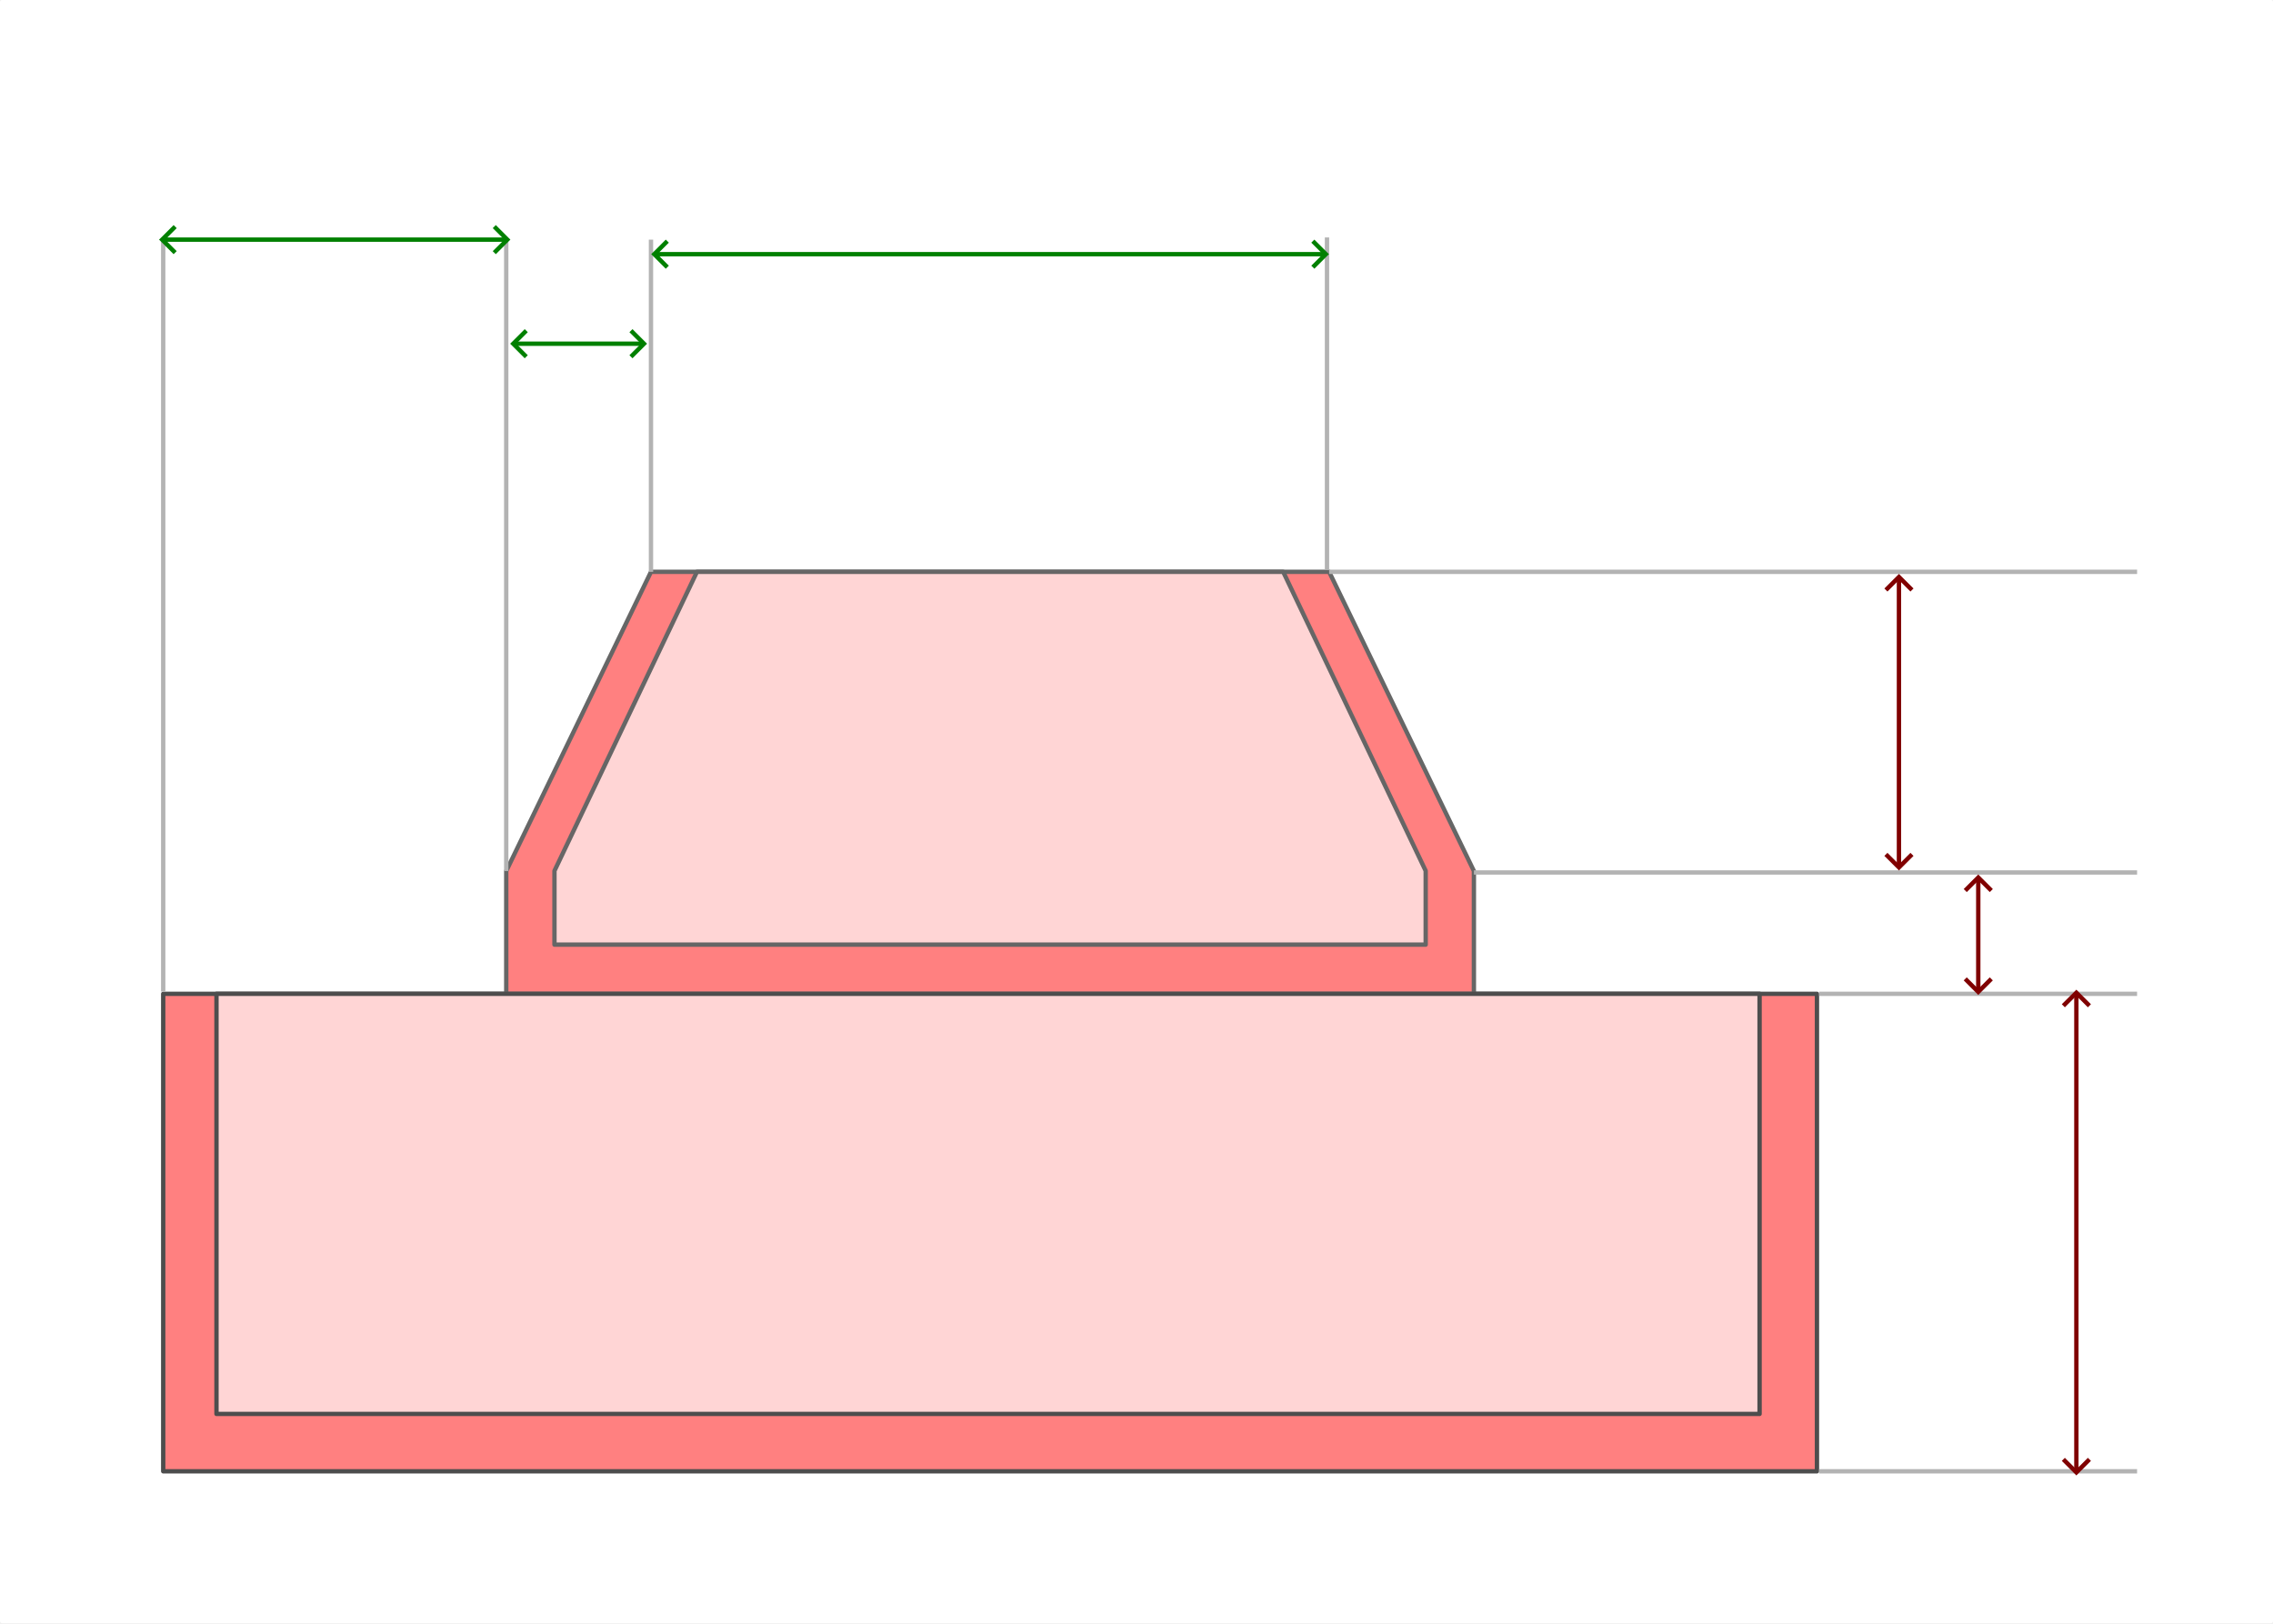
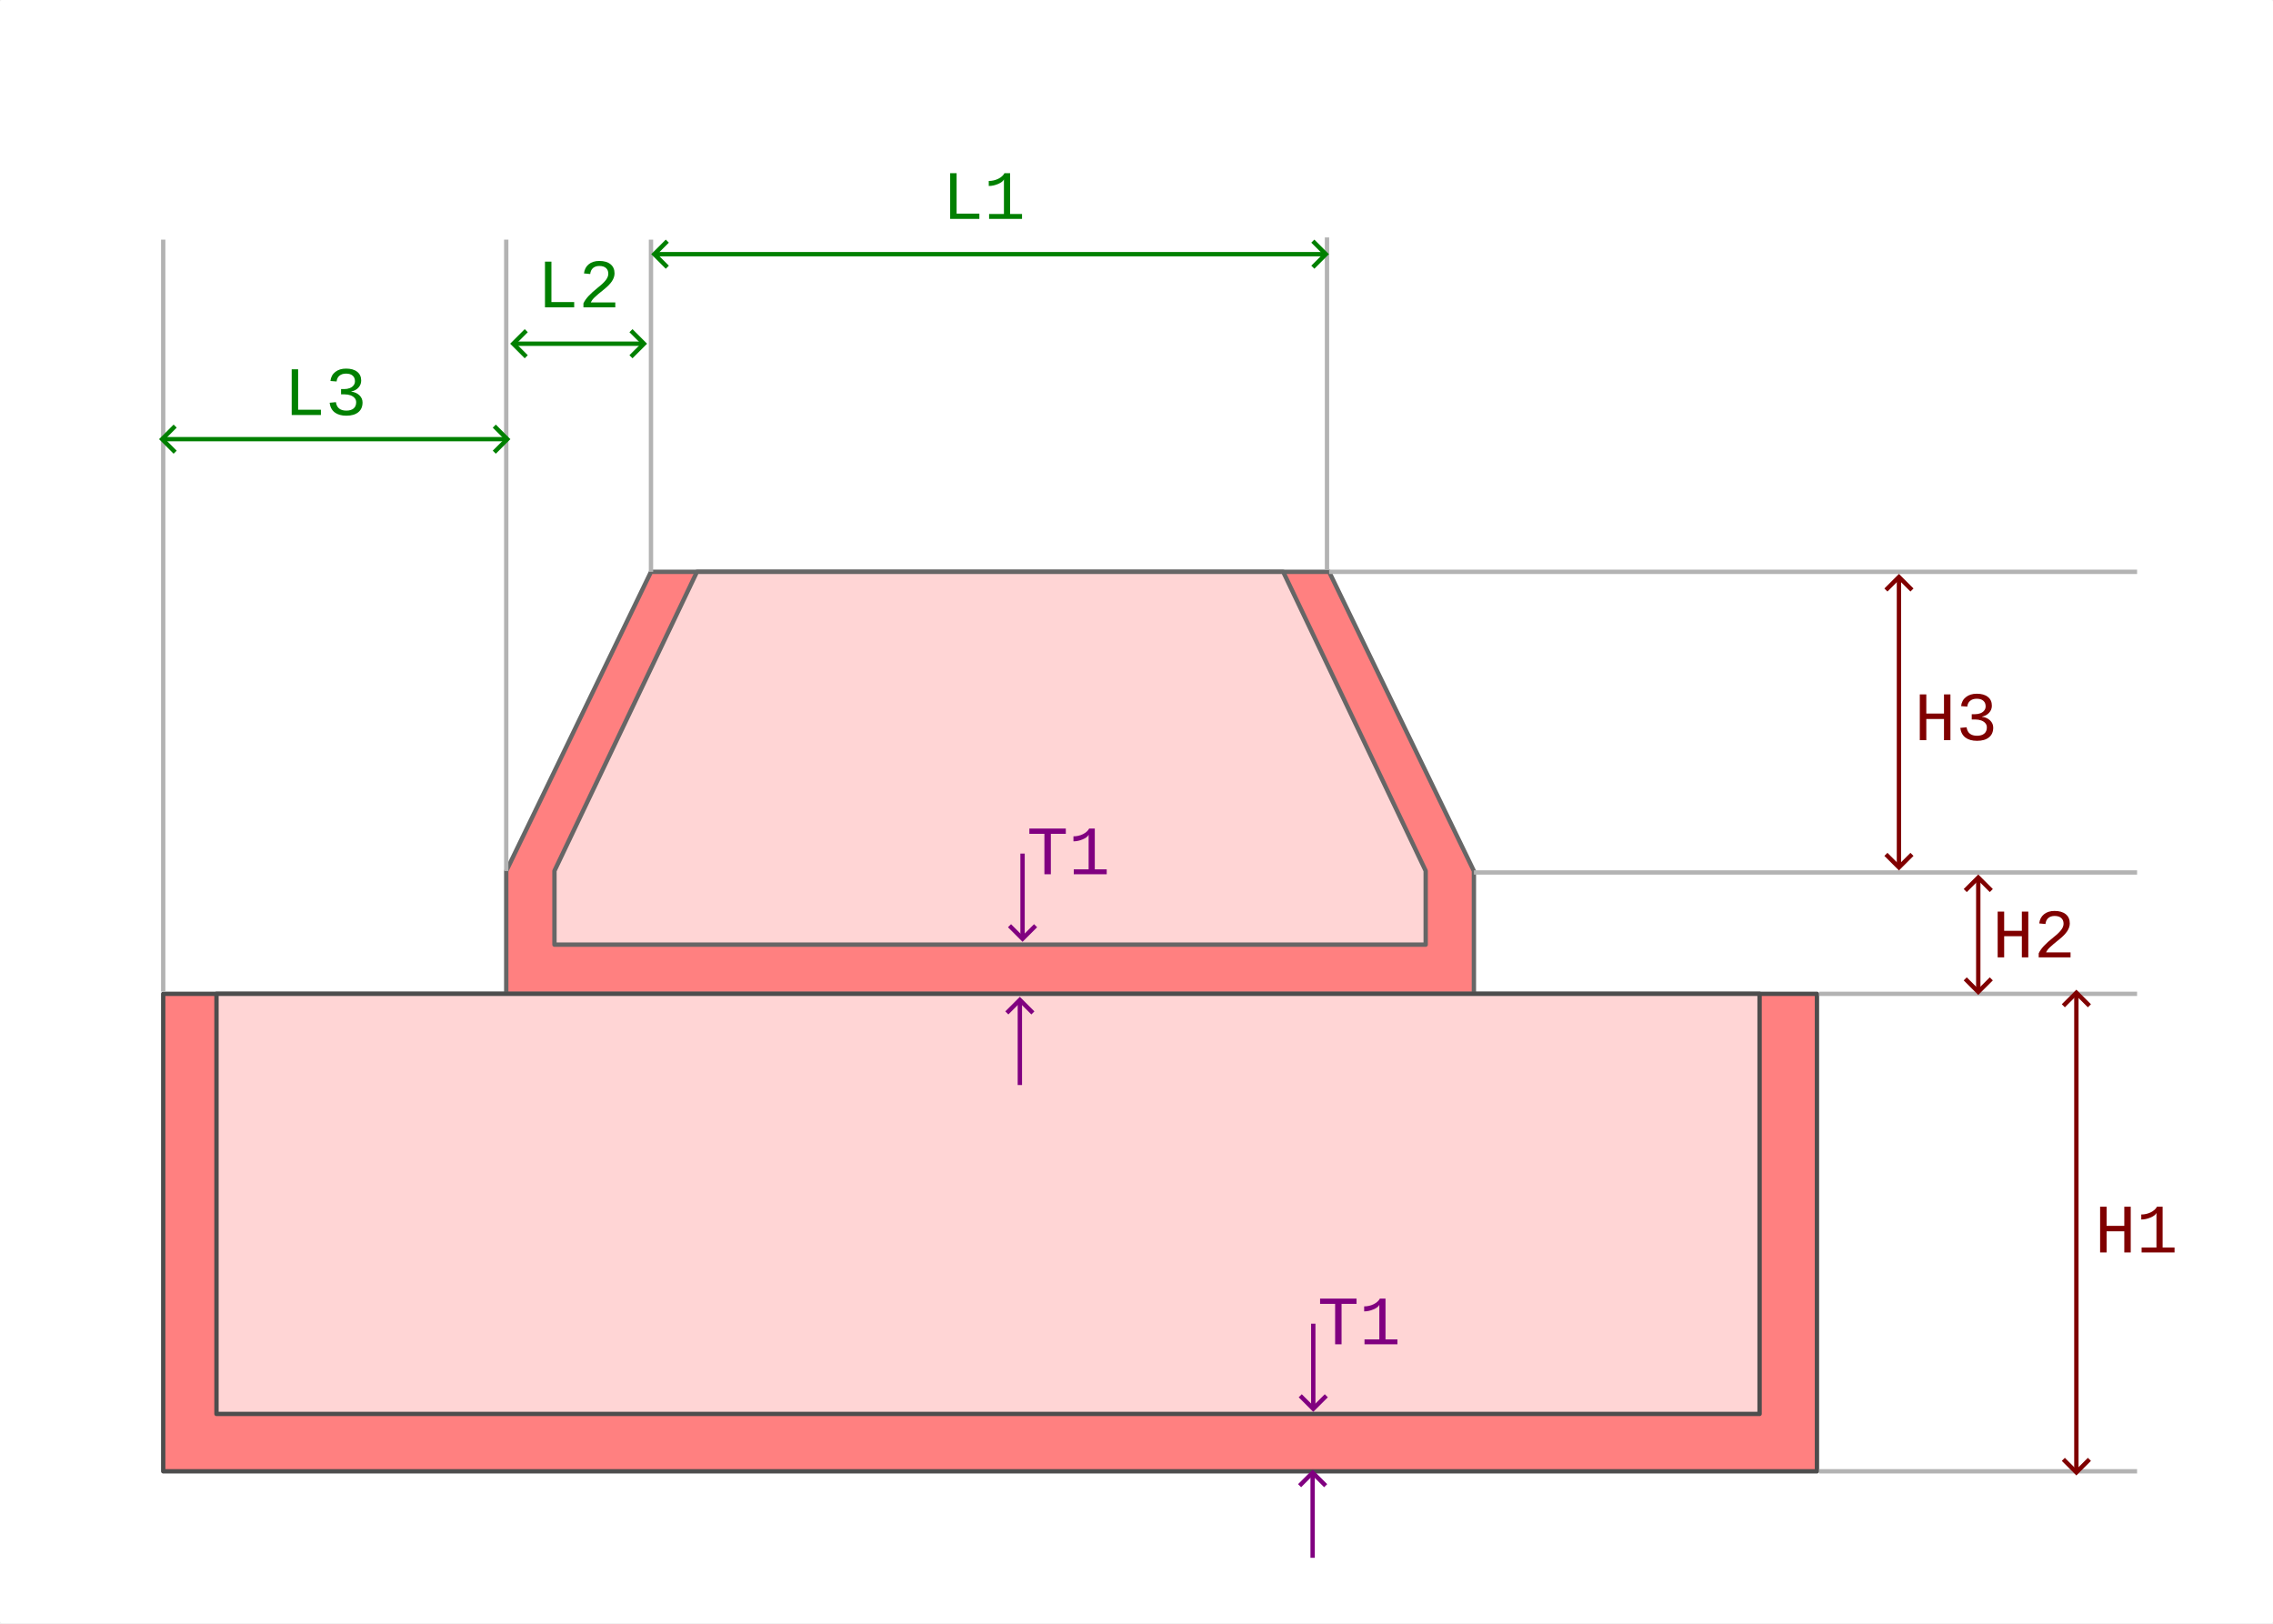
<svg xmlns="http://www.w3.org/2000/svg" width="524.094" height="374.228" viewBox="0 0 138.666 99.015" version="1.1" id="svg1">
  <defs id="defs1">
+     <rect x="456.378" y="1180.158" width="51.024" height="46.299" id="rect26" />
+     <rect x="285.354" y="1213.228" width="72.756" height="36.85" id="rect19" />
+     <rect x="411.024" y="1179.213" width="57.638" height="43.465" id="rect2" />
    <marker style="overflow:visible" id="ArrowWide" refX="0" refY="0" orient="auto-start-reverse" markerWidth="1" markerHeight="1" viewBox="0 0 1 1" preserveAspectRatio="xMidYMid">
      <path style="fill:none;stroke:context-stroke;stroke-width:1;stroke-linecap:butt" d="M 3,-3 0,0 3,3" transform="rotate(180,0.125,0)" id="path13" />
    </marker>
    <marker style="overflow:visible" id="ArrowWide-8" refX="0" refY="0" orient="auto-start-reverse" markerWidth="1" markerHeight="1" viewBox="0 0 1 1" preserveAspectRatio="xMidYMid">
      <path style="fill:none;stroke:context-stroke;stroke-width:1;stroke-linecap:butt" d="M 3,-3 0,0 3,3" transform="rotate(180,0.125,0)" id="path13-04" />
    </marker>
    <marker style="overflow:visible" id="ArrowWide-8-5" refX="0" refY="0" orient="auto-start-reverse" markerWidth="1" markerHeight="1" viewBox="0 0 1 1" preserveAspectRatio="xMidYMid">
      <path style="fill:none;stroke:context-stroke;stroke-width:1;stroke-linecap:butt" d="M 3,-3 0,0 3,3" transform="rotate(180,0.125,0)" id="path13-04-4" />
    </marker>
    <marker style="overflow:visible" id="ArrowWide-5" refX="0" refY="0" orient="auto-start-reverse" markerWidth="1" markerHeight="1" viewBox="0 0 1 1" preserveAspectRatio="xMidYMid">
      <path style="fill:none;stroke:context-stroke;stroke-width:1;stroke-linecap:butt" d="M 3,-3 0,0 3,3" transform="rotate(180,0.125,0)" id="path13-02" />
    </marker>
    <marker style="overflow:visible" id="ArrowWide-5-4" refX="0" refY="0" orient="auto-start-reverse" markerWidth="1" markerHeight="1" viewBox="0 0 1 1" preserveAspectRatio="xMidYMid">
      <path style="fill:none;stroke:context-stroke;stroke-width:1;stroke-linecap:butt" d="M 3,-3 0,0 3,3" transform="rotate(180,0.125,0)" id="path13-02-3" />
    </marker>
+     <rect x="16.035" y="815.456" width="48.286" height="21.38" id="rect15-7" />
+     <rect x="16.035" y="815.456" width="48.286" height="21.38" id="rect15-9-9" />
+     <rect x="16.035" y="815.456" width="48.286" height="21.38" id="rect15-9-4-6" />
+     <rect x="437.293" y="938.392" width="33.407" height="29.398" id="rect17-3-7" />
+     <marker style="overflow:visible" id="ArrowWide-62-3-9" refX="0" refY="0" orient="auto-start-reverse" markerWidth="1" markerHeight="1" viewBox="0 0 1 1" preserveAspectRatio="xMidYMid">
+       <path style="fill:none;stroke:context-stroke;stroke-width:1;stroke-linecap:butt" d="M 3,-3 0,0 3,3" transform="rotate(180,0.125,0)" id="path13-58-9-2" />
+     </marker>
+     <marker style="overflow:visible" id="ArrowWide-11-6-1-0" refX="0" refY="0" orient="auto-start-reverse" markerWidth="1" markerHeight="1" viewBox="0 0 1 1" preserveAspectRatio="xMidYMid">
+       <path style="fill:none;stroke:context-stroke;stroke-width:1;stroke-linecap:butt" d="M 3,-3 0,0 3,3" transform="rotate(180,0.125,0)" id="path13-0-2-9-2" />
+     </marker>
+     <rect x="437.293" y="938.392" width="33.407" height="29.398" id="rect17-3-73" />
+     <marker style="overflow:visible" id="ArrowWide-62-3-6" refX="0" refY="0" orient="auto-start-reverse" markerWidth="1" markerHeight="1" viewBox="0 0 1 1" preserveAspectRatio="xMidYMid">
+       <path style="fill:none;stroke:context-stroke;stroke-width:1;stroke-linecap:butt" d="M 3,-3 0,0 3,3" transform="rotate(180,0.125,0)" id="path13-58-9-1" />
+     </marker>
+     <marker style="overflow:visible" id="ArrowWide-11-6-1-2" refX="0" refY="0" orient="auto-start-reverse" markerWidth="1" markerHeight="1" viewBox="0 0 1 1" preserveAspectRatio="xMidYMid">
+       <path style="fill:none;stroke:context-stroke;stroke-width:1;stroke-linecap:butt" d="M 3,-3 0,0 3,3" transform="rotate(180,0.125,0)" id="path13-0-2-9-9" />
+     </marker>
  </defs>
  <g id="layer1" transform="translate(-14.21586,-330.6177)">
    <rect style="fill:#ffffff;fill-opacity:1;stroke:#ffffff;stroke-width:0.265;stroke-linejoin:round;stroke-dasharray:none" id="rect25" width="138.402" height="98.75" x="14.348" y="330.75" />
+     <text xml:space="preserve" transform="matrix(0.2645833,0,0,0.2645833,67.44664,124.4492)" id="text15-5" style="font-size:16px;line-height:normal;font-family:'Liberation Mono';-inkscape-font-specification:'Liberation Mono';text-decoration-color:#000000;white-space:pre;shape-inside:url(#rect15-7);display:inline;fill:#008000;stroke-width:1;-inkscape-stroke:none;stop-color:#000000">
+       <tspan x="16.035" y="829.692" id="tspan2">L1</tspan>
+     </text>
    <rect style="fill:#ff8080;stroke:#4d4d4d;stroke-width:0.265;stroke-linejoin:round" id="rect8-6" width="100.889" height="29.126" x="24.172" y="391.241" />
    <path style="fill:#ff8080;fill-opacity:1;stroke:#666666;stroke-width:0.265;stroke-linejoin:round;stroke-dasharray:none" d="m 45.099,391.241 v -7.491 l 8.83,-18.25 h 41.373 l 8.83,18.25 v 7.491 z" id="path19" />
    <path style="fill:#ffd5d5;fill-opacity:1;stroke:#666666;stroke-width:0.265;stroke-linejoin:round;stroke-dasharray:none" d="m 48.041,388.241 v -4.501 l 8.692,-18.24 h 35.766 l 8.692,18.24 v 4.501 z" id="path19-2" />
    <rect style="fill:#ffd5d5;stroke:#4d4d4d;stroke-width:0.265;stroke-linejoin:round" id="rect8-6-6" width="94.139" height="25.626" x="27.422" y="391.241" />
    <path style="fill:#ffffff;fill-opacity:0.5;stroke:#b3b3b3;stroke-width:0.265;stroke-linejoin:round" d="m 125.192,420.367 h 19.398" id="path11-1-6-1" />
    <path style="fill:#ffffff;fill-opacity:0.5;stroke:#b3b3b3;stroke-width:0.265;stroke-linejoin:round" d="m 125.192,391.241 h 19.398" id="path11-1-6-9" />
    <path style="fill:#ffffff;fill-opacity:0.5;stroke:#b3b3b3;stroke-width:0.265;stroke-linejoin:round" d="m 104.133,383.838 h 40.458" id="path11-1-6-10" />
    <path style="fill:#ffffff;fill-opacity:0.5;stroke:#b3b3b3;stroke-width:0.265;stroke-linejoin:round" d="M 95.302,365.5 H 144.591" id="path11-1-6-10-0" />
    <path style="fill:#ffffff;fill-opacity:0.5;stroke:#b3b3b3;stroke-width:0.265;stroke-linejoin:round" d="M 24.172,391.108 V 345.235" id="path11-9-2" />
    <path style="fill:#ffffff;fill-opacity:0.5;stroke:#b3b3b3;stroke-width:0.265;stroke-linejoin:round" d="M 45.099,383.75 V 345.235" id="path11-9-4" />
    <path style="fill:#ffffff;fill-opacity:0.5;stroke:#b3b3b3;stroke-width:0.265;stroke-linejoin:round" d="M 53.929,365.5 V 345.235" id="path11-9-5" />
    <path style="fill:#ffffff;fill-opacity:0.5;stroke:#b3b3b3;stroke-width:0.265;stroke-linejoin:round" d="M 95.17,365.368 V 345.102" id="path11-9-5-2" />
-     <path style="fill:#ff8080;fill-opacity:1;stroke:#008000;stroke-width:0.265;stroke-linejoin:round;stroke-dasharray:none;marker-start:url(#ArrowWide);marker-end:url(#ArrowWide)" d="M 24.172,345.235 H 45.099" id="path20" />
+     <path style="fill:#ff8080;fill-opacity:1;stroke:#008000;stroke-width:0.265;stroke-linejoin:round;stroke-dasharray:none;marker-start:url(#ArrowWide);marker-end:url(#ArrowWide)" d="M 24.172,357.406 H 45.099" id="path20" />
    <path style="fill:#ff8080;fill-opacity:1;stroke:#008000;stroke-width:0.265;stroke-linejoin:round;stroke-dasharray:none;marker-start:url(#ArrowWide-8);marker-end:url(#ArrowWide-8)" d="m 45.591,351.584 h 7.846" id="path20-9" />
    <path style="fill:#ff8080;fill-opacity:1;stroke:#008000;stroke-width:0.265;stroke-linejoin:round;stroke-dasharray:none;marker-start:url(#ArrowWide-8-5);marker-end:url(#ArrowWide-8-5)" d="M 54.197,346.122 H 95.035" id="path20-9-3" />
    <path style="fill:#ff8080;fill-opacity:1;stroke:#800000;stroke-width:0.265;stroke-linejoin:round;stroke-dasharray:none;marker-start:url(#ArrowWide);marker-end:url(#ArrowWide)" d="m 140.887,391.241 v 29.126" id="path21" />
    <path style="fill:#ff8080;fill-opacity:1;stroke:#800000;stroke-width:0.265;stroke-linejoin:round;stroke-dasharray:none;marker-start:url(#ArrowWide-5);marker-end:url(#ArrowWide-5)" d="m 134.902,384.213 v 6.844" id="path21-5" />
    <path style="fill:#ff8080;fill-opacity:1;stroke:#800000;stroke-width:0.265;stroke-linejoin:round;stroke-dasharray:none;marker-start:url(#ArrowWide-5-4);marker-end:url(#ArrowWide-5-4)" d="m 130.063,365.88 v 17.583" id="path21-5-9" />
+     <text xml:space="preserve" transform="matrix(0.2645833,0,0,0.2645833,42.72789,129.8447)" id="text15-6-7" style="font-size:16px;line-height:normal;font-family:'Liberation Mono';-inkscape-font-specification:'Liberation Mono';text-decoration-color:#000000;white-space:pre;shape-inside:url(#rect15-9-9);display:inline;fill:#008000;stroke-width:1;-inkscape-stroke:none;stop-color:#000000">
+       <tspan x="16.035" y="829.692" id="tspan3">L2</tspan>
+     </text>
+     <text xml:space="preserve" transform="matrix(0.2645833,0,0,0.2645833,27.2758,136.4115)" id="text15-6-2-2" style="font-size:16px;line-height:normal;font-family:'Liberation Mono';-inkscape-font-specification:'Liberation Mono';text-decoration-color:#000000;white-space:pre;shape-inside:url(#rect15-9-4-6);display:inline;fill:#008000;stroke-width:1;-inkscape-stroke:none;stop-color:#000000">
+       <tspan x="16.035" y="829.692" id="tspan4">L3</tspan>
+     </text>
+     <text xml:space="preserve" transform="matrix(0.2645833,0,0,0.2645833,33.25,91.25)" id="text2" style="font-size:16px;line-height:normal;font-family:'Liberation Mono';-inkscape-font-specification:'Liberation Mono';text-decoration-color:#000000;white-space:pre;shape-inside:url(#rect2);fill:#800000;stroke-width:1;-inkscape-stroke:none;stop-color:#000000">
+       <tspan x="411.023" y="1193.449" id="tspan5">H1</tspan>
+     </text>
+     <text xml:space="preserve" transform="matrix(0.2645833,0,0,0.2645833,60.25,64.25)" id="text18" style="font-size:16px;line-height:normal;font-family:'Liberation Mono';-inkscape-font-specification:'Liberation Mono';text-decoration-color:#000000;white-space:pre;shape-inside:url(#rect19);fill:#800000;stroke-width:1;-inkscape-stroke:none;stop-color:#000000">
+       <tspan x="285.354" y="1227.465" id="tspan6">H2</tspan>
+     </text>
+     <text xml:space="preserve" transform="matrix(0.2645833,0,0,0.2645833,10.25,59.75)" id="text19" style="font-size:16px;line-height:normal;font-family:'Liberation Mono';-inkscape-font-specification:'Liberation Mono';text-decoration-color:#000000;white-space:pre;shape-inside:url(#rect26);fill:#800000;stroke-width:1;-inkscape-stroke:none;stop-color:#000000">
+       <tspan x="456.379" y="1194.395" id="tspan7">H3</tspan>
+     </text>
+     <text xml:space="preserve" transform="matrix(0.2645833,0,0,0.2645833,-38.84461,131.8991)" id="text17-0-5" style="font-size:16px;line-height:normal;font-family:'Liberation Mono';-inkscape-font-specification:'Liberation Mono';text-decoration-color:#000000;white-space:pre;shape-inside:url(#rect17-3-7);display:inline;fill:#800080;stroke-width:1;-inkscape-stroke:none;stop-color:#000000">
+       <tspan x="437.293" y="952.629" id="tspan8">T1</tspan>
+     </text>
+     <path style="fill:#800080;fill-opacity:0.5;stroke:#800080;stroke-width:0.265;stroke-linejoin:round;stroke-dasharray:none;marker-start:url(#ArrowWide-62-3-9)" d="m 76.433,391.677 v 5.127" id="path16-7-3-2" />
+     <path style="fill:#800080;fill-opacity:0.5;stroke:#800080;stroke-width:0.265;stroke-linejoin:round;stroke-dasharray:none;marker-start:url(#ArrowWide-11-6-1-0)" d="m 76.597,387.815 v -5.127" id="path16-0-2-3-2" />
+     <text xml:space="preserve" transform="matrix(0.2645833,0,0,0.2645833,-21.10919,160.572)" id="text17-0-9" style="font-size:16px;line-height:normal;font-family:'Liberation Mono';-inkscape-font-specification:'Liberation Mono';text-decoration-color:#000000;white-space:pre;shape-inside:url(#rect17-3-73);display:inline;fill:#800080;stroke-width:1;-inkscape-stroke:none;stop-color:#000000">
+       <tspan x="437.293" y="952.629" id="tspan9">T1</tspan>
+     </text>
+     <path style="fill:#800080;fill-opacity:0.5;stroke:#800080;stroke-width:0.265;stroke-linejoin:round;stroke-dasharray:none;marker-start:url(#ArrowWide-62-3-6)" d="m 94.294,420.516 v 5.127" id="path16-7-3-7" />
+     <path style="fill:#800080;fill-opacity:0.5;stroke:#800080;stroke-width:0.265;stroke-linejoin:round;stroke-dasharray:none;marker-start:url(#ArrowWide-11-6-1-2)" d="m 94.333,416.488 v -5.127" id="path16-0-2-3-8" />
  </g>
</svg>
